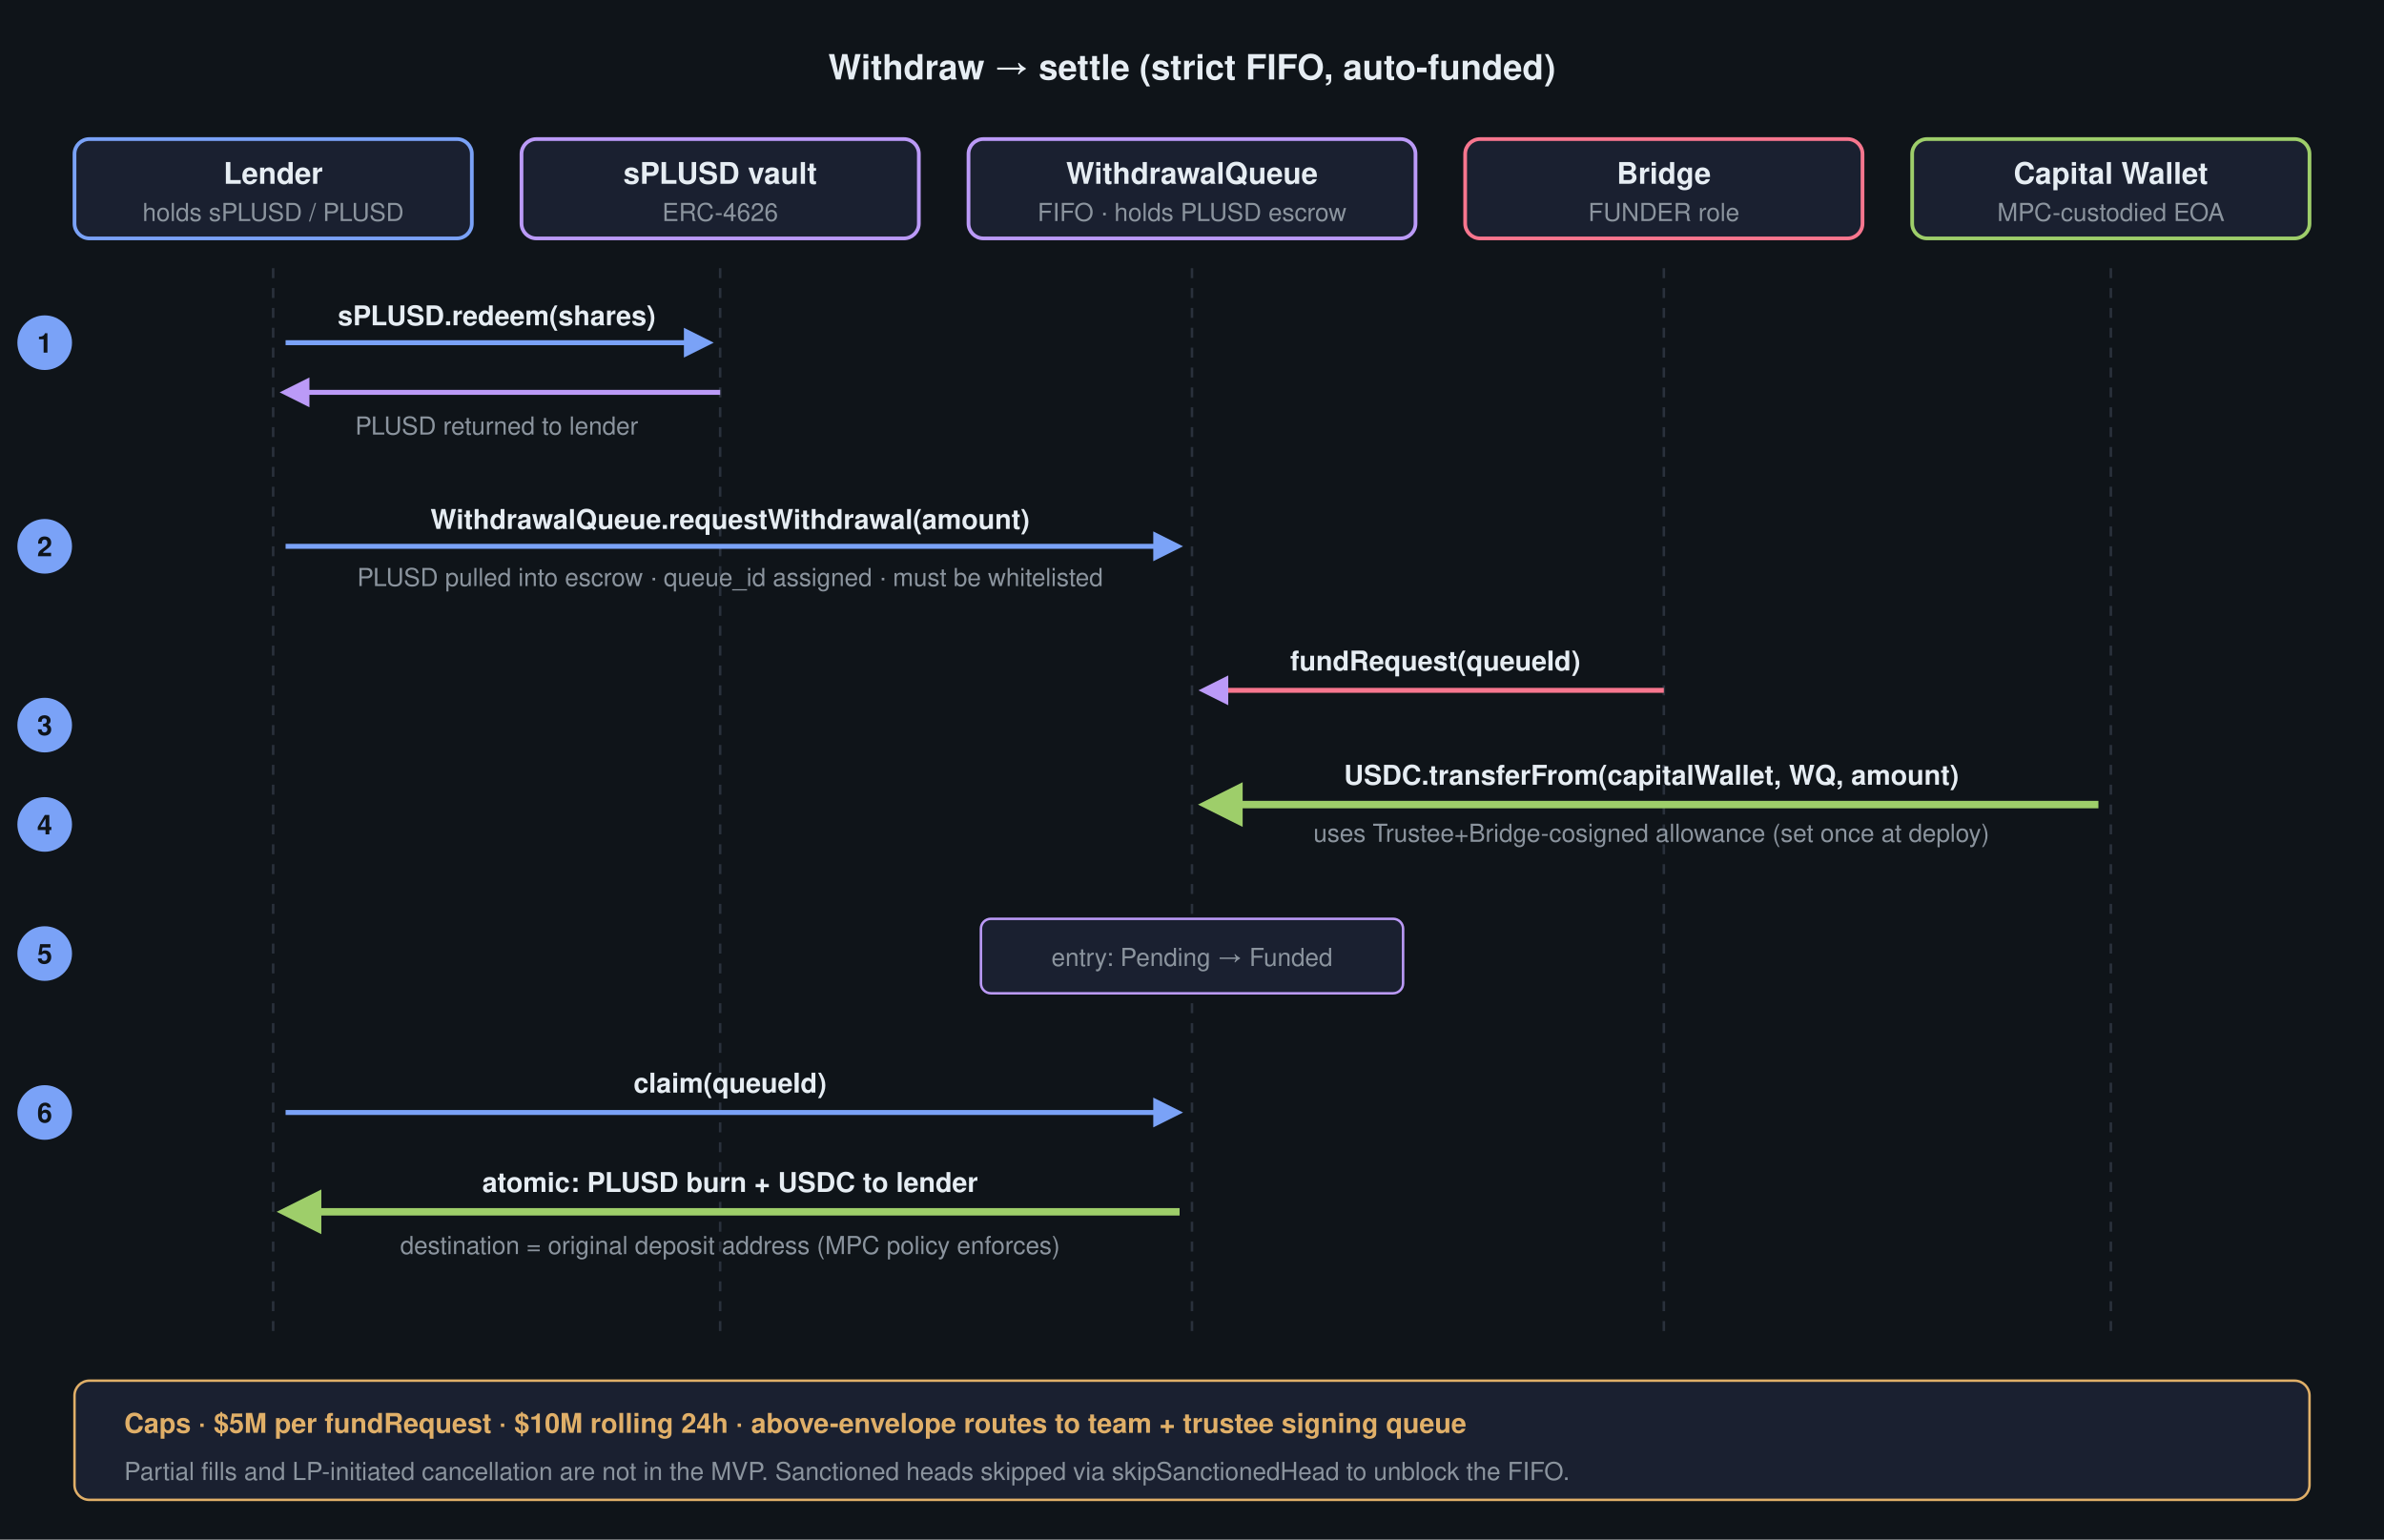
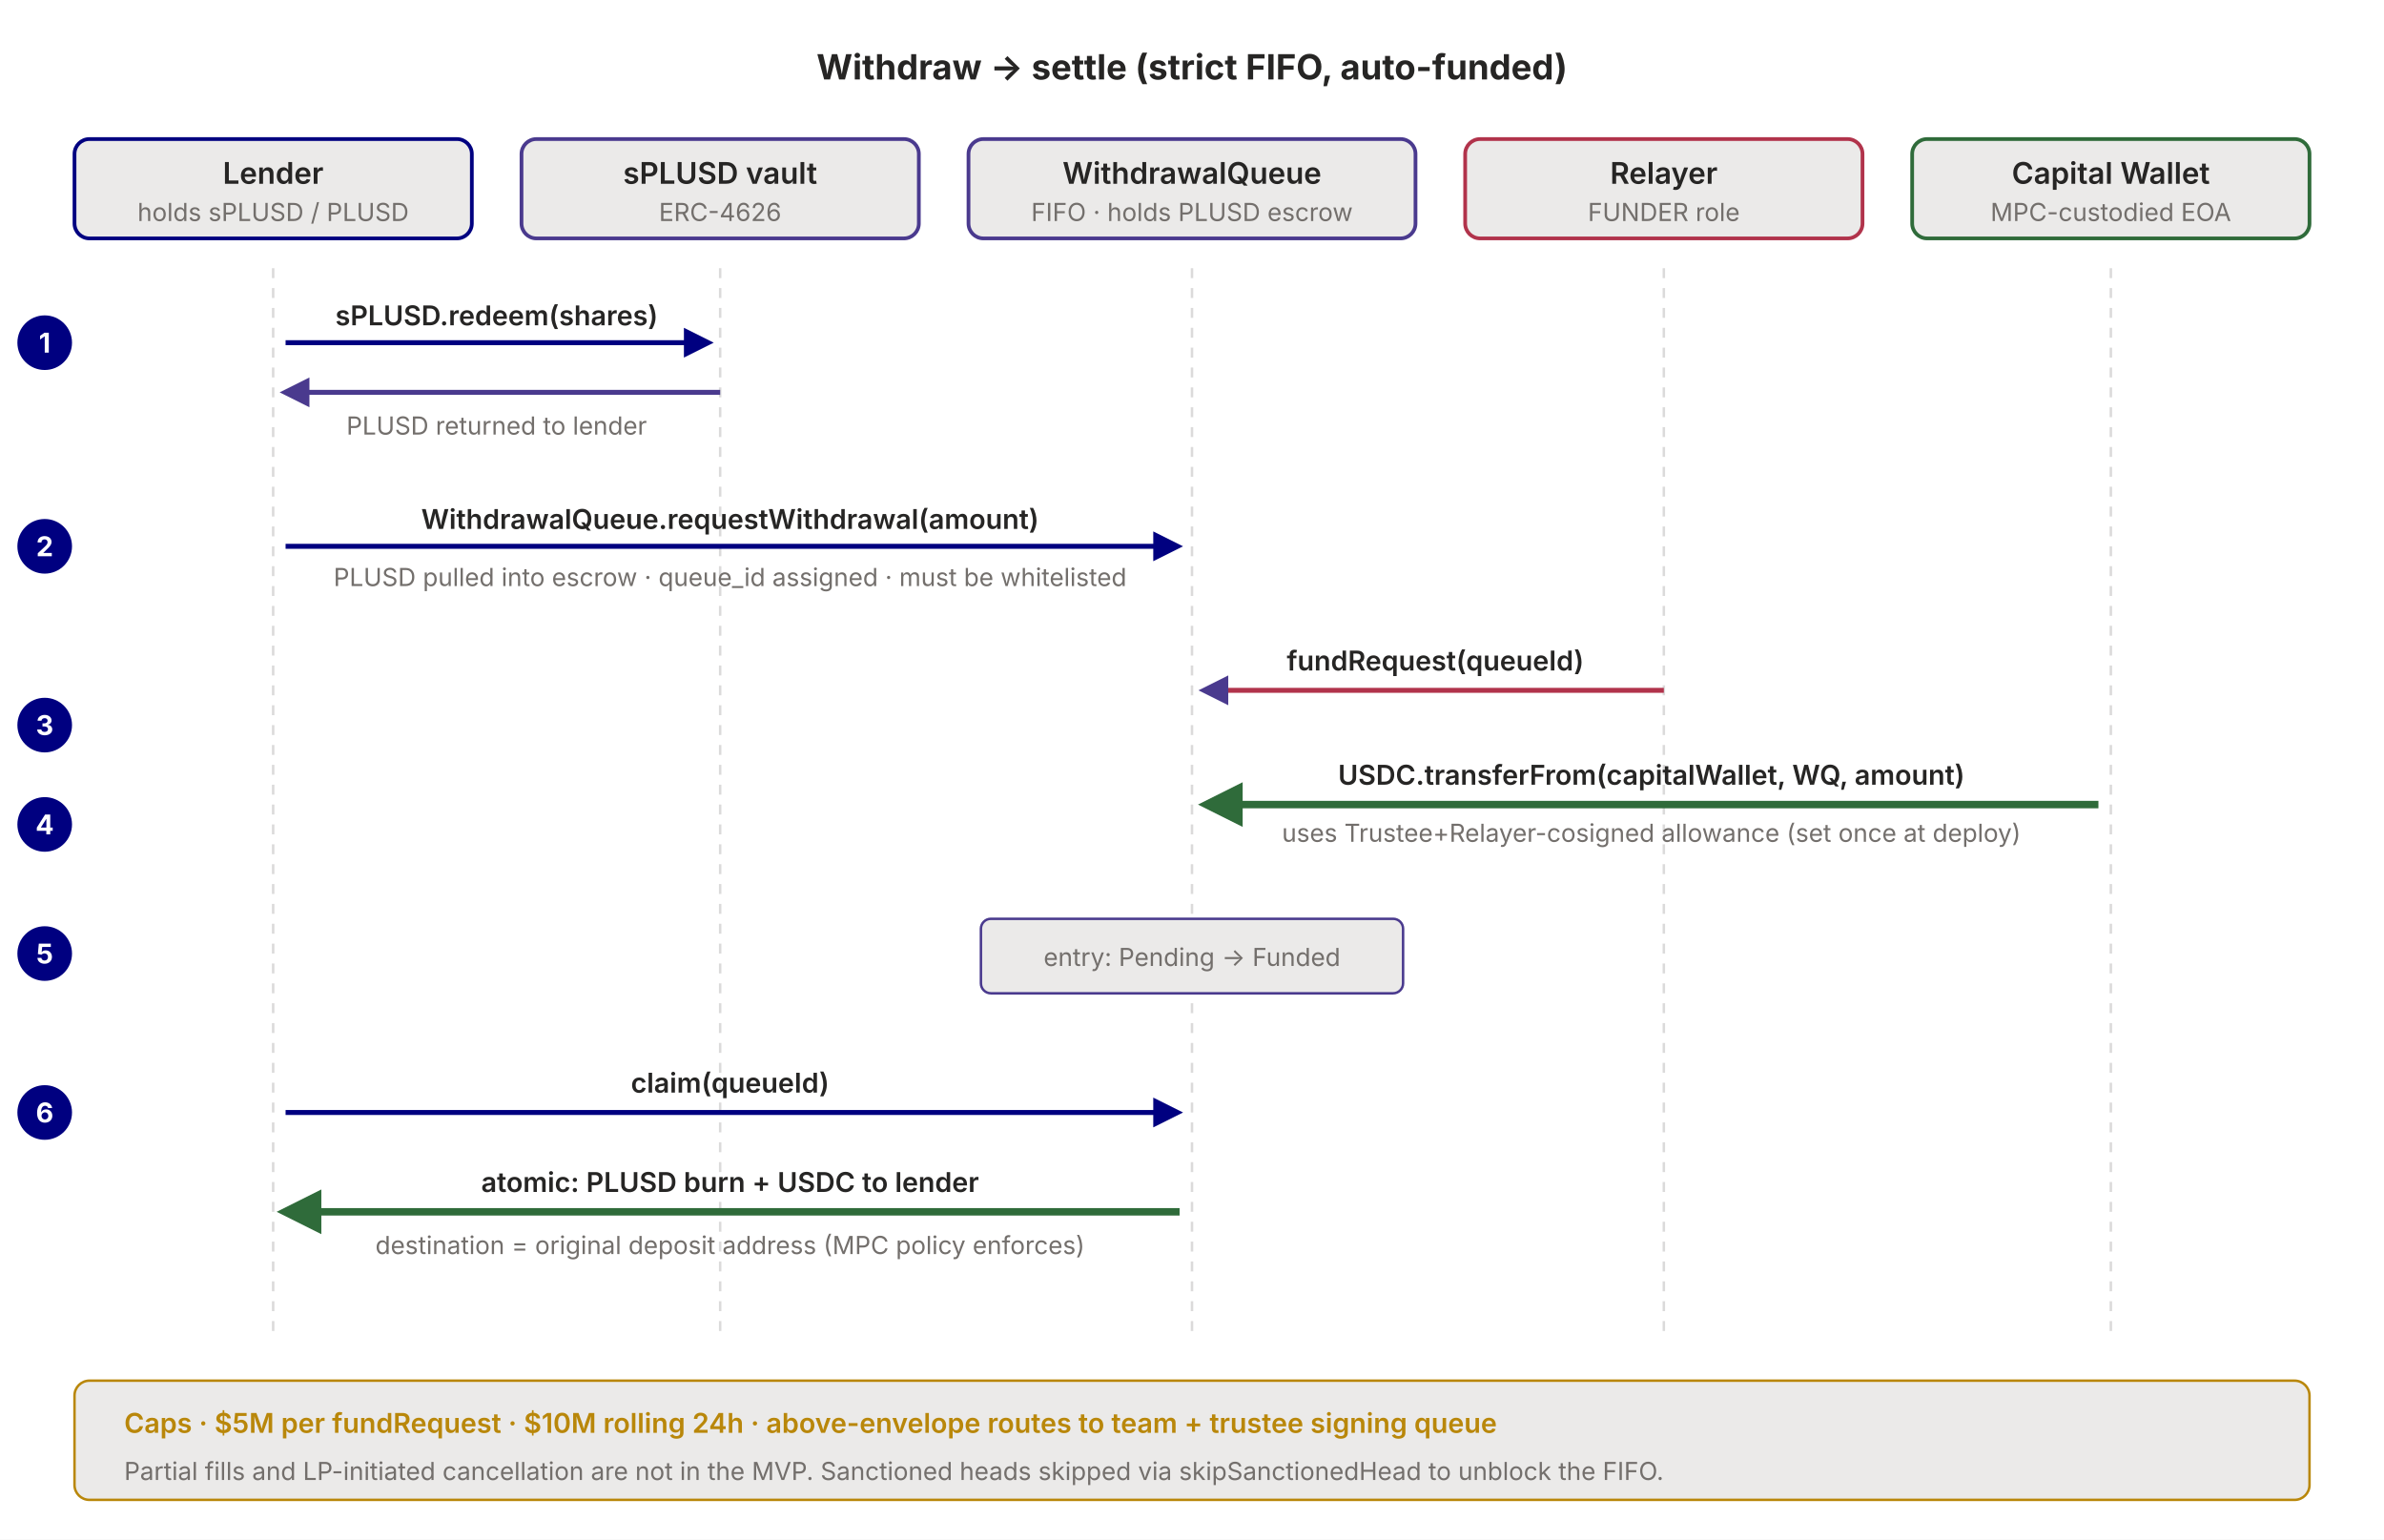
- <svg xmlns="http://www.w3.org/2000/svg" width="960" height="620" viewBox="0 0 960 620" font-family="-apple-system, BlinkMacSystemFont, 'Segoe UI', Helvetica, Arial, sans-serif">
-   <rect width="960" height="620" fill="#0f1419" />
+ <svg xmlns="http://www.w3.org/2000/svg" width="960" height="620" viewBox="0 0 960 620" font-family="Graphik LC, Inter, ui-sans-serif, system-ui, sans-serif">
+   <rect width="960" height="620" fill="#ffffff" />
  <defs>
    <marker id="a-sl-5" viewBox="0 0 10 10" refX="8" refY="5" markerWidth="6" markerHeight="6" orient="auto">
-       <path d="M 0 0 L 10 5 L 0 10 z" fill="#7aa2f7" />
+       <path d="M 0 0 L 10 5 L 0 10 z" fill="#000080" />
    </marker>
    <marker id="a-lav-5" viewBox="0 0 10 10" refX="8" refY="5" markerWidth="6" markerHeight="6" orient="auto">
-       <path d="M 0 0 L 10 5 L 0 10 z" fill="#bb9af7" />
+       <path d="M 0 0 L 10 5 L 0 10 z" fill="#4a3a8e" />
    </marker>
    <marker id="a-sage-5" viewBox="0 0 10 10" refX="8" refY="5" markerWidth="6" markerHeight="6" orient="auto">
-       <path d="M 0 0 L 10 5 L 0 10 z" fill="#9ece6a" />
+       <path d="M 0 0 L 10 5 L 0 10 z" fill="#2f6b3a" />
    </marker>
  </defs>
-   <text text-anchor="middle" x="480" y="32" fill="#e6edf3" font-size="14" font-weight="700">Withdraw → settle (strict FIFO, auto-funded)</text>
-   <rect x="30" y="56" width="160" height="40" rx="6" fill="#1a2030" stroke="#7aa2f7" stroke-width="1.5" />
-   <text text-anchor="middle" x="110" y="74" fill="#e6edf3" font-size="12" font-weight="600">Lender</text>
-   <text text-anchor="middle" x="110" y="89" fill="#8b949e" font-size="10">holds sPLUSD / PLUSD</text>
-   <line x1="110" y1="108" x2="110" y2="540" stroke="#2a313c" stroke-width="1" stroke-dasharray="4 4" />
-   <rect x="210" y="56" width="160" height="40" rx="6" fill="#1a2030" stroke="#bb9af7" stroke-width="1.5" />
-   <text text-anchor="middle" x="290" y="74" fill="#e6edf3" font-size="12" font-weight="600">sPLUSD vault</text>
-   <text text-anchor="middle" x="290" y="89" fill="#8b949e" font-size="10">ERC-4626</text>
-   <line x1="290" y1="108" x2="290" y2="540" stroke="#2a313c" stroke-width="1" stroke-dasharray="4 4" />
-   <rect x="390" y="56" width="180" height="40" rx="6" fill="#1a2030" stroke="#bb9af7" stroke-width="1.5" />
-   <text text-anchor="middle" x="480" y="74" fill="#e6edf3" font-size="12" font-weight="600">WithdrawalQueue</text>
-   <text text-anchor="middle" x="480" y="89" fill="#8b949e" font-size="10">FIFO · holds PLUSD escrow</text>
-   <line x1="480" y1="108" x2="480" y2="540" stroke="#2a313c" stroke-width="1" stroke-dasharray="4 4" />
-   <rect x="590" y="56" width="160" height="40" rx="6" fill="#1a2030" stroke="#f7768e" stroke-width="1.5" />
-   <text text-anchor="middle" x="670" y="74" fill="#e6edf3" font-size="12" font-weight="600">Bridge</text>
-   <text text-anchor="middle" x="670" y="89" fill="#8b949e" font-size="10">FUNDER role</text>
-   <line x1="670" y1="108" x2="670" y2="540" stroke="#2a313c" stroke-width="1" stroke-dasharray="4 4" />
-   <rect x="770" y="56" width="160" height="40" rx="6" fill="#1a2030" stroke="#9ece6a" stroke-width="1.5" />
-   <text text-anchor="middle" x="850" y="74" fill="#e6edf3" font-size="12" font-weight="600">Capital Wallet</text>
-   <text text-anchor="middle" x="850" y="89" fill="#8b949e" font-size="10">MPC-custodied EOA</text>
-   <line x1="850" y1="108" x2="850" y2="540" stroke="#2a313c" stroke-width="1" stroke-dasharray="4 4" />
-   <circle cx="18" cy="138" r="11" fill="#7aa2f7" />
-   <text text-anchor="middle" x="18" y="142" fill="#0f1419" font-size="11" font-weight="700">1</text>
-   <line x1="115" y1="138" x2="285" y2="138" stroke="#7aa2f7" stroke-width="2" marker-end="url(#a-sl-5)" />
-   <text text-anchor="middle" x="200" y="131" fill="#e6edf3" font-size="11" font-weight="600">sPLUSD.redeem(shares)</text>
-   <line x1="290" y1="158" x2="115" y2="158" stroke="#bb9af7" stroke-width="2" marker-end="url(#a-lav-5)" />
-   <text text-anchor="middle" x="200" y="175" fill="#8b949e" font-size="10">PLUSD returned to lender</text>
-   <circle cx="18" cy="220" r="11" fill="#7aa2f7" />
-   <text text-anchor="middle" x="18" y="224" fill="#0f1419" font-size="11" font-weight="700">2</text>
-   <line x1="115" y1="220" x2="474" y2="220" stroke="#7aa2f7" stroke-width="2" marker-end="url(#a-sl-5)" />
-   <text text-anchor="middle" x="294" y="213" fill="#e6edf3" font-size="11" font-weight="600">WithdrawalQueue.requestWithdrawal(amount)</text>
-   <text text-anchor="middle" x="294" y="236" fill="#8b949e" font-size="10">PLUSD pulled into escrow · queue_id assigned · must be whitelisted</text>
-   <circle cx="18" cy="292" r="11" fill="#7aa2f7" />
-   <text text-anchor="middle" x="18" y="296" fill="#0f1419" font-size="11" font-weight="700">3</text>
-   <line x1="670" y1="278" x2="485" y2="278" stroke="#f7768e" stroke-width="2" marker-end="url(#a-lav-5)" />
-   <text text-anchor="middle" x="578" y="270" fill="#e6edf3" font-size="11" font-weight="600">fundRequest(queueId)</text>
-   <circle cx="18" cy="332" r="11" fill="#7aa2f7" />
-   <text text-anchor="middle" x="18" y="336" fill="#0f1419" font-size="11" font-weight="700">4</text>
-   <line x1="845" y1="324" x2="486" y2="324" stroke="#9ece6a" stroke-width="3" marker-end="url(#a-sage-5)" />
-   <text text-anchor="middle" x="665" y="316" fill="#e6edf3" font-size="11" font-weight="600">USDC.transferFrom(capitalWallet, WQ, amount)</text>
-   <text text-anchor="middle" x="665" y="339" fill="#8b949e" font-size="10">uses Trustee+Bridge-cosigned allowance (set once at deploy)</text>
-   <circle cx="18" cy="384" r="11" fill="#7aa2f7" />
-   <text text-anchor="middle" x="18" y="388" fill="#0f1419" font-size="11" font-weight="700">5</text>
-   <rect x="395" y="370" width="170" height="30" rx="4" fill="#1a2030" stroke="#bb9af7" stroke-width="1" />
-   <text text-anchor="middle" x="480" y="389" fill="#8b949e" font-size="10">entry: Pending → Funded</text>
-   <circle cx="18" cy="448" r="11" fill="#7aa2f7" />
-   <text text-anchor="middle" x="18" y="452" fill="#0f1419" font-size="11" font-weight="700">6</text>
-   <line x1="115" y1="448" x2="474" y2="448" stroke="#7aa2f7" stroke-width="2" marker-end="url(#a-sl-5)" />
-   <text text-anchor="middle" x="294" y="440" fill="#e6edf3" font-size="11" font-weight="600">claim(queueId)</text>
-   <line x1="475" y1="488" x2="115" y2="488" stroke="#9ece6a" stroke-width="3" marker-end="url(#a-sage-5)" />
-   <text text-anchor="middle" x="294" y="480" fill="#e6edf3" font-size="11" font-weight="600">atomic: PLUSD burn + USDC to lender</text>
-   <text text-anchor="middle" x="294" y="505" fill="#8b949e" font-size="10">destination = original deposit address (MPC policy enforces)</text>
-   <rect x="30" y="556" width="900" height="48" rx="6" fill="#1a2030" stroke="#e0af68" stroke-width="1" />
-   <text x="50" y="577" fill="#e0af68" font-size="11" font-weight="600">Caps · $5M per fundRequest · $10M rolling 24h · above-envelope routes to team + trustee signing queue</text>
-   <text x="50" y="596" fill="#8b949e" font-size="10">Partial fills and LP-initiated cancellation are not in the MVP. Sanctioned heads skipped via skipSanctionedHead to unblock the FIFO.</text>
+   <text text-anchor="middle" x="480" y="32" fill="#262524" font-size="14" font-weight="700">Withdraw → settle (strict FIFO, auto-funded)</text>
+   <rect x="30" y="56" width="160" height="40" rx="6" fill="#ebeae9" stroke="#000080" stroke-width="1.5" />
+   <text text-anchor="middle" x="110" y="74" fill="#262524" font-size="12" font-weight="600">Lender</text>
+   <text text-anchor="middle" x="110" y="89" fill="#736f6c" font-size="10">holds sPLUSD / PLUSD</text>
+   <line x1="110" y1="108" x2="110" y2="540" stroke="#3837352e" stroke-width="1" stroke-dasharray="4 4" />
+   <rect x="210" y="56" width="160" height="40" rx="6" fill="#ebeae9" stroke="#4a3a8e" stroke-width="1.5" />
+   <text text-anchor="middle" x="290" y="74" fill="#262524" font-size="12" font-weight="600">sPLUSD vault</text>
+   <text text-anchor="middle" x="290" y="89" fill="#736f6c" font-size="10">ERC-4626</text>
+   <line x1="290" y1="108" x2="290" y2="540" stroke="#3837352e" stroke-width="1" stroke-dasharray="4 4" />
+   <rect x="390" y="56" width="180" height="40" rx="6" fill="#ebeae9" stroke="#4a3a8e" stroke-width="1.5" />
+   <text text-anchor="middle" x="480" y="74" fill="#262524" font-size="12" font-weight="600">WithdrawalQueue</text>
+   <text text-anchor="middle" x="480" y="89" fill="#736f6c" font-size="10">FIFO · holds PLUSD escrow</text>
+   <line x1="480" y1="108" x2="480" y2="540" stroke="#3837352e" stroke-width="1" stroke-dasharray="4 4" />
+   <rect x="590" y="56" width="160" height="40" rx="6" fill="#ebeae9" stroke="#b1334b" stroke-width="1.5" />
+   <text text-anchor="middle" x="670" y="74" fill="#262524" font-size="12" font-weight="600">Relayer</text>
+   <text text-anchor="middle" x="670" y="89" fill="#736f6c" font-size="10">FUNDER role</text>
+   <line x1="670" y1="108" x2="670" y2="540" stroke="#3837352e" stroke-width="1" stroke-dasharray="4 4" />
+   <rect x="770" y="56" width="160" height="40" rx="6" fill="#ebeae9" stroke="#2f6b3a" stroke-width="1.5" />
+   <text text-anchor="middle" x="850" y="74" fill="#262524" font-size="12" font-weight="600">Capital Wallet</text>
+   <text text-anchor="middle" x="850" y="89" fill="#736f6c" font-size="10">MPC-custodied EOA</text>
+   <line x1="850" y1="108" x2="850" y2="540" stroke="#3837352e" stroke-width="1" stroke-dasharray="4 4" />
+   <circle cx="18" cy="138" r="11" fill="#000080" />
+   <text text-anchor="middle" x="18" y="142" fill="#ffffff" font-size="11" font-weight="700">1</text>
+   <line x1="115" y1="138" x2="285" y2="138" stroke="#000080" stroke-width="2" marker-end="url(#a-sl-5)" />
+   <text text-anchor="middle" x="200" y="131" fill="#262524" font-size="11" font-weight="600">sPLUSD.redeem(shares)</text>
+   <line x1="290" y1="158" x2="115" y2="158" stroke="#4a3a8e" stroke-width="2" marker-end="url(#a-lav-5)" />
+   <text text-anchor="middle" x="200" y="175" fill="#736f6c" font-size="10">PLUSD returned to lender</text>
+   <circle cx="18" cy="220" r="11" fill="#000080" />
+   <text text-anchor="middle" x="18" y="224" fill="#ffffff" font-size="11" font-weight="700">2</text>
+   <line x1="115" y1="220" x2="474" y2="220" stroke="#000080" stroke-width="2" marker-end="url(#a-sl-5)" />
+   <text text-anchor="middle" x="294" y="213" fill="#262524" font-size="11" font-weight="600">WithdrawalQueue.requestWithdrawal(amount)</text>
+   <text text-anchor="middle" x="294" y="236" fill="#736f6c" font-size="10">PLUSD pulled into escrow · queue_id assigned · must be whitelisted</text>
+   <circle cx="18" cy="292" r="11" fill="#000080" />
+   <text text-anchor="middle" x="18" y="296" fill="#ffffff" font-size="11" font-weight="700">3</text>
+   <line x1="670" y1="278" x2="485" y2="278" stroke="#b1334b" stroke-width="2" marker-end="url(#a-lav-5)" />
+   <text text-anchor="middle" x="578" y="270" fill="#262524" font-size="11" font-weight="600">fundRequest(queueId)</text>
+   <circle cx="18" cy="332" r="11" fill="#000080" />
+   <text text-anchor="middle" x="18" y="336" fill="#ffffff" font-size="11" font-weight="700">4</text>
+   <line x1="845" y1="324" x2="486" y2="324" stroke="#2f6b3a" stroke-width="3" marker-end="url(#a-sage-5)" />
+   <text text-anchor="middle" x="665" y="316" fill="#262524" font-size="11" font-weight="600">USDC.transferFrom(capitalWallet, WQ, amount)</text>
+   <text text-anchor="middle" x="665" y="339" fill="#736f6c" font-size="10">uses Trustee+Relayer-cosigned allowance (set once at deploy)</text>
+   <circle cx="18" cy="384" r="11" fill="#000080" />
+   <text text-anchor="middle" x="18" y="388" fill="#ffffff" font-size="11" font-weight="700">5</text>
+   <rect x="395" y="370" width="170" height="30" rx="4" fill="#ebeae9" stroke="#4a3a8e" stroke-width="1" />
+   <text text-anchor="middle" x="480" y="389" fill="#736f6c" font-size="10">entry: Pending → Funded</text>
+   <circle cx="18" cy="448" r="11" fill="#000080" />
+   <text text-anchor="middle" x="18" y="452" fill="#ffffff" font-size="11" font-weight="700">6</text>
+   <line x1="115" y1="448" x2="474" y2="448" stroke="#000080" stroke-width="2" marker-end="url(#a-sl-5)" />
+   <text text-anchor="middle" x="294" y="440" fill="#262524" font-size="11" font-weight="600">claim(queueId)</text>
+   <line x1="475" y1="488" x2="115" y2="488" stroke="#2f6b3a" stroke-width="3" marker-end="url(#a-sage-5)" />
+   <text text-anchor="middle" x="294" y="480" fill="#262524" font-size="11" font-weight="600">atomic: PLUSD burn + USDC to lender</text>
+   <text text-anchor="middle" x="294" y="505" fill="#736f6c" font-size="10">destination = original deposit address (MPC policy enforces)</text>
+   <rect x="30" y="556" width="900" height="48" rx="6" fill="#ebeae9" stroke="#b9870a" stroke-width="1" />
+   <text x="50" y="577" fill="#b9870a" font-size="11" font-weight="600">Caps · $5M per fundRequest · $10M rolling 24h · above-envelope routes to team + trustee signing queue</text>
+   <text x="50" y="596" fill="#736f6c" font-size="10">Partial fills and LP-initiated cancellation are not in the MVP. Sanctioned heads skipped via skipSanctionedHead to unblock the FIFO.</text>
</svg>
